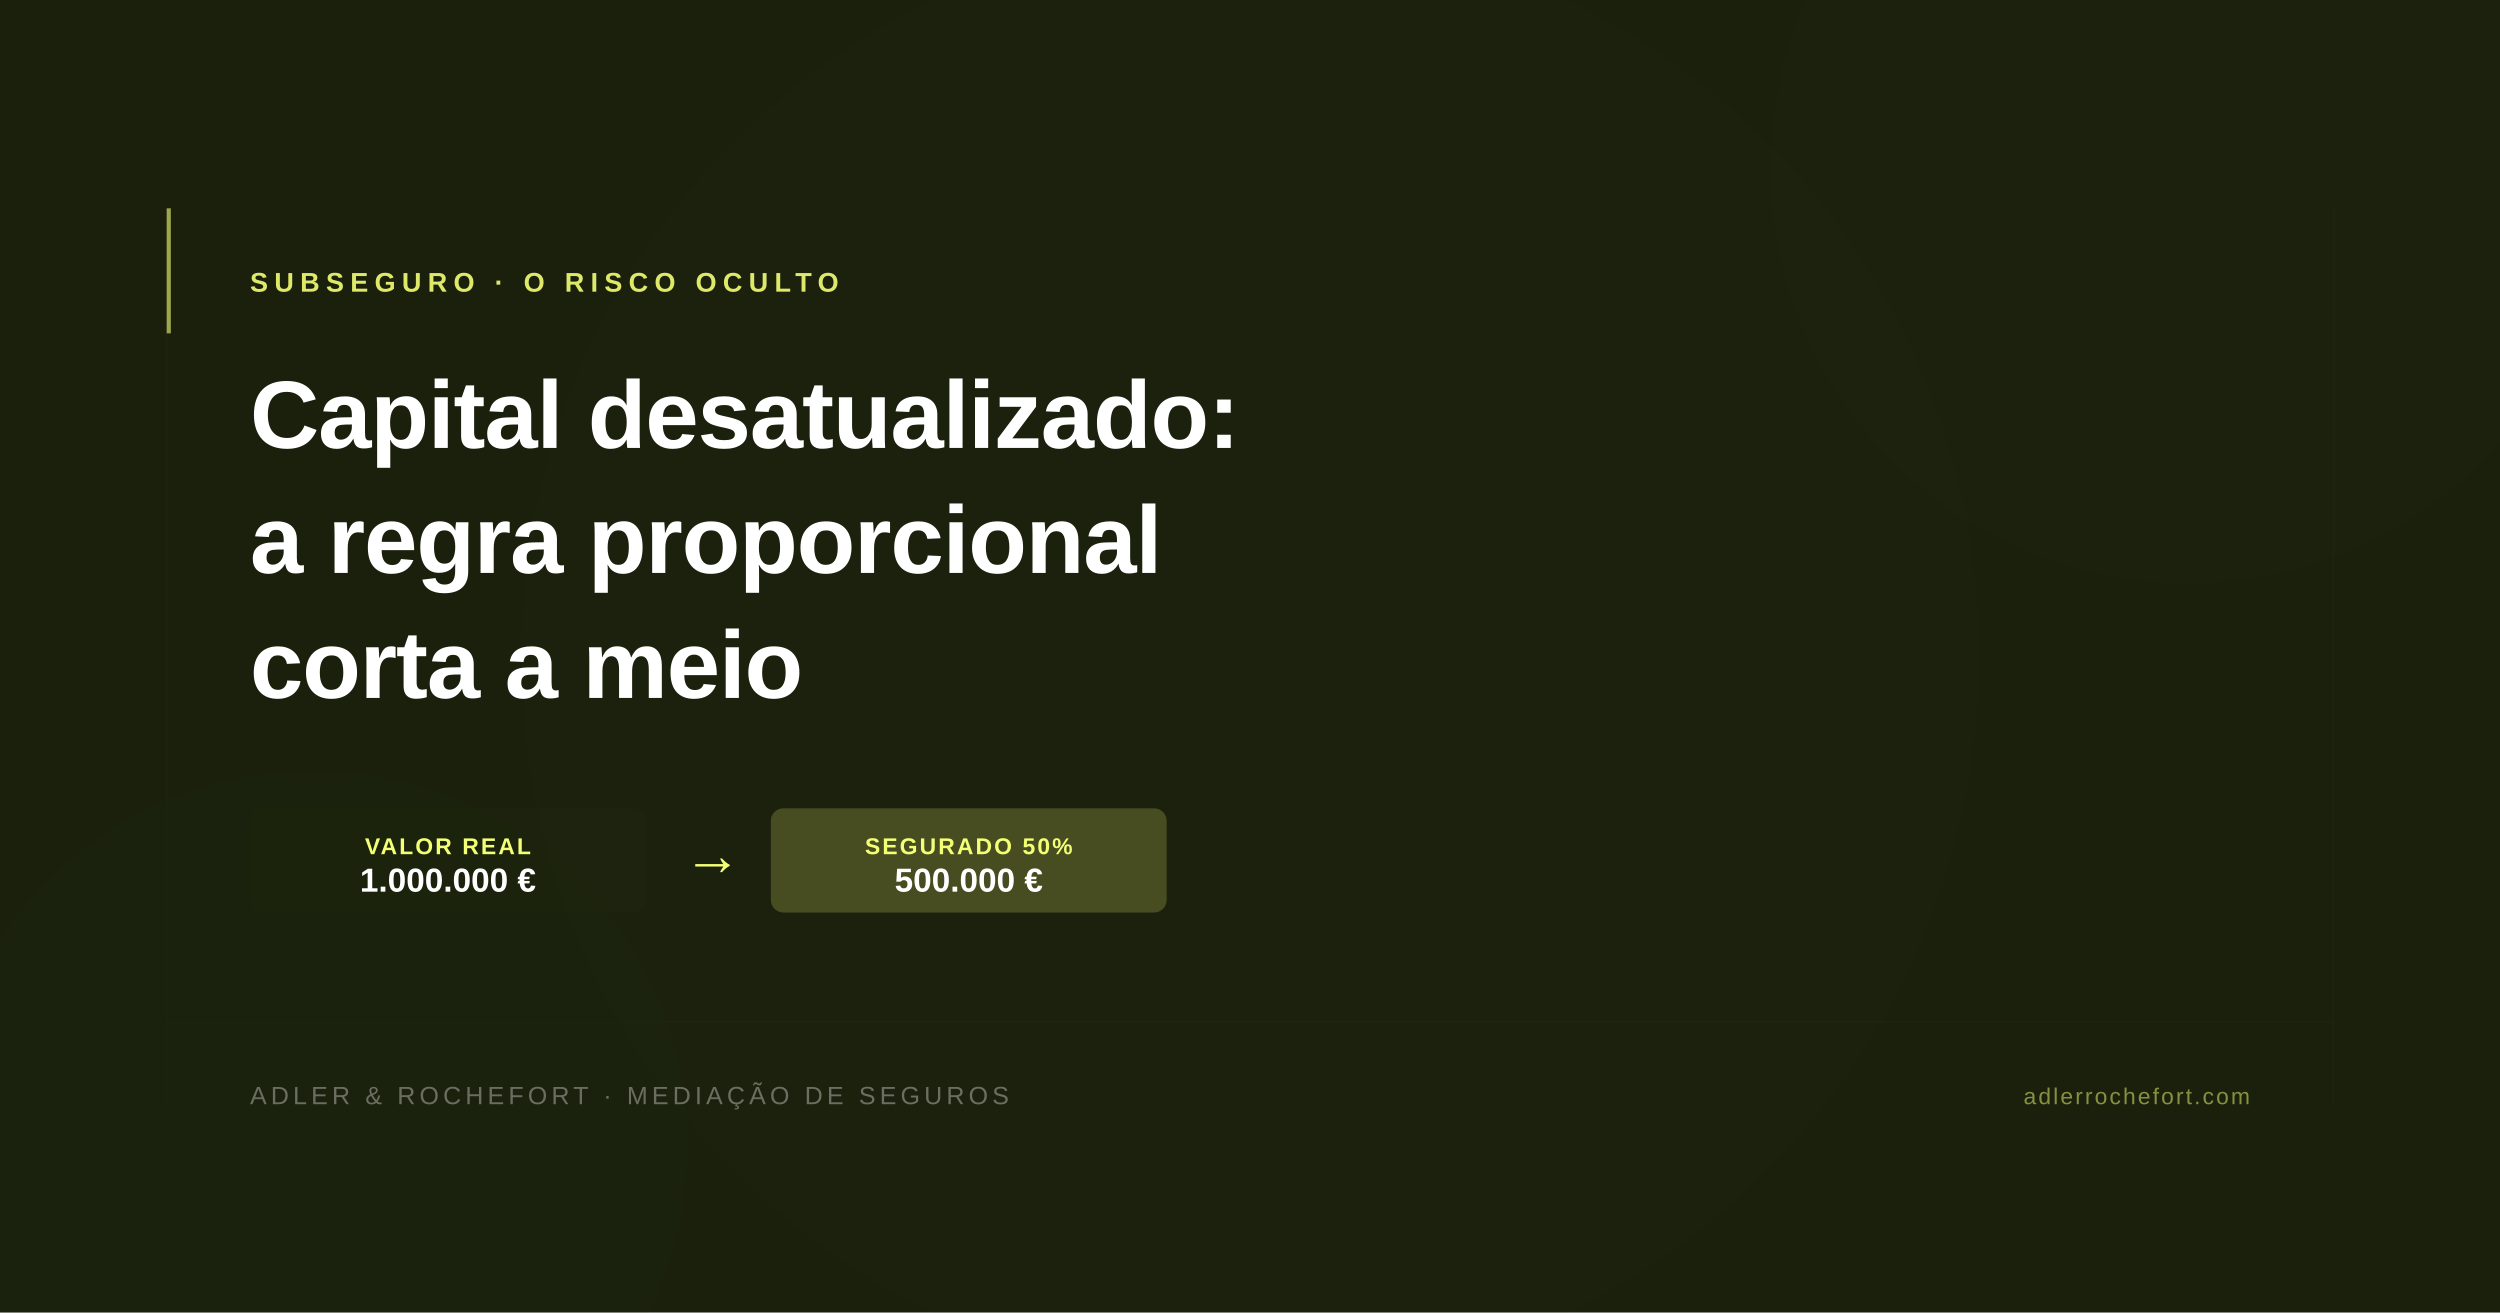
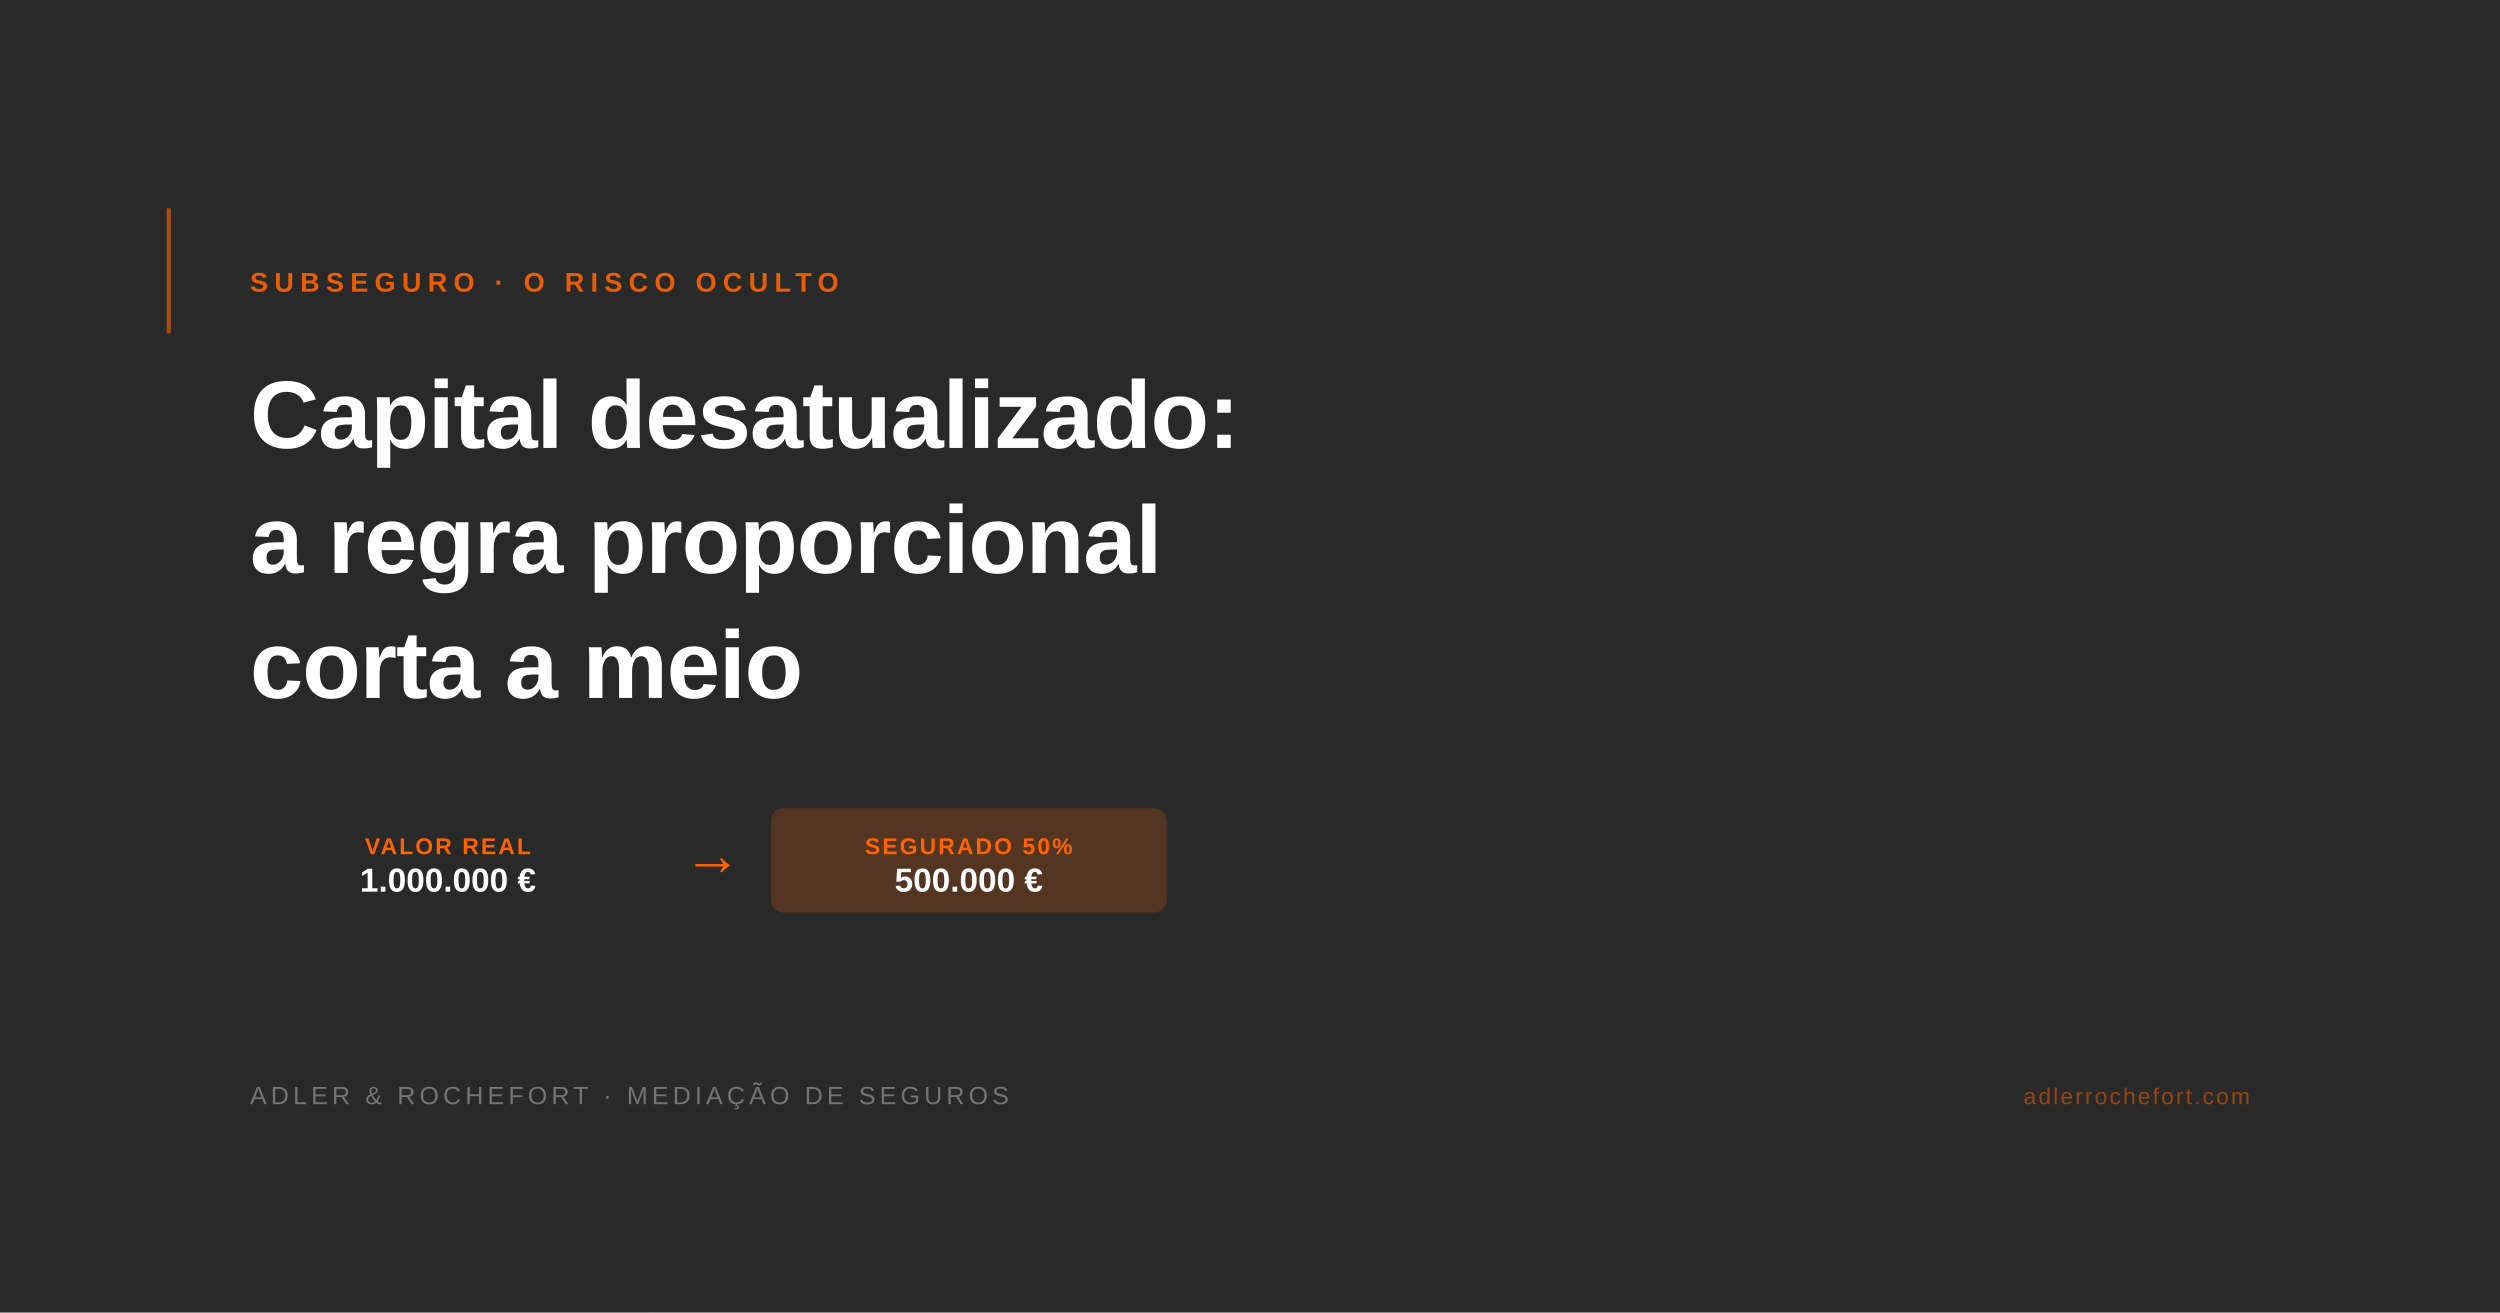
<svg xmlns="http://www.w3.org/2000/svg" viewBox="0 0 1200 630" width="1200" height="630">
  <defs>
    <linearGradient id="bg" x1="0%" y1="0%" x2="100%" y2="100%">
-       <stop offset="0%" style="stop-color:#1A200C;stop-opacity:1" />
-       <stop offset="100%" style="stop-color:#1A200C;stop-opacity:1" />
+       <stop offset="0%" style="stop-color:#292929;stop-opacity:1" />
+       <stop offset="100%" style="stop-color:#292929;stop-opacity:1" />
    </linearGradient>
    <linearGradient id="accent" x1="0%" y1="0%" x2="100%" y2="0%">
-       <stop offset="0%" style="stop-color:#F3FF74;stop-opacity:1" />
-       <stop offset="100%" style="stop-color:#F3FF74;stop-opacity:1" />
+       <stop offset="0%" style="stop-color:#FF6300;stop-opacity:1" />
+       <stop offset="100%" style="stop-color:#FF6300;stop-opacity:1" />
    </linearGradient>
  </defs>
  <rect width="1200" height="630" fill="url(#bg)" />
-   <circle cx="1050" cy="80" r="200" fill="#283113" opacity="0.08" />
-   <circle cx="150" cy="550" r="180" fill="#283113" opacity="0.06" />
-   <circle cx="600" cy="315" r="350" fill="#283113" opacity="0.04" />
-   <line x1="80" y1="100" x2="80" y2="530" stroke="#283113" stroke-width="1" opacity="0.15" />
-   <line x1="1120" y1="100" x2="1120" y2="530" stroke="#283113" stroke-width="1" opacity="0.15" />
+   <circle cx="1050" cy="80" r="200" fill="#292929" opacity="0.08" />
+   <circle cx="150" cy="550" r="180" fill="#292929" opacity="0.06" />
+   <circle cx="600" cy="315" r="350" fill="#292929" opacity="0.04" />
+   <line x1="80" y1="100" x2="80" y2="530" stroke="#292929" stroke-width="1" opacity="0.15" />
+   <line x1="1120" y1="100" x2="1120" y2="530" stroke="#292929" stroke-width="1" opacity="0.15" />
  <rect x="80" y="100" width="2" height="60" fill="url(#accent)" opacity="0.6" />
-   <text x="120" y="140" font-family="'Montserrat', 'Segoe UI', Arial, sans-serif" font-size="13" font-weight="700" letter-spacing="3" fill="#F3FF74" opacity="0.9">SUBSEGURO · O RISCO OCULTO</text>
+   <text x="120" y="140" font-family="'Montserrat', 'Segoe UI', Arial, sans-serif" font-size="13" font-weight="700" letter-spacing="3" fill="#FF6300" opacity="0.9">SUBSEGURO · O RISCO OCULTO</text>
  <text x="120" y="215" font-family="'Montserrat', 'Segoe UI', Arial, sans-serif" font-size="46" font-weight="700" fill="#FFFFFF" letter-spacing="-0.5">Capital desatualizado:</text>
  <text x="120" y="275" font-family="'Montserrat', 'Segoe UI', Arial, sans-serif" font-size="46" font-weight="700" fill="#FFFFFF" letter-spacing="-0.5">a regra proporcional</text>
  <text x="120" y="335" font-family="'Montserrat', 'Segoe UI', Arial, sans-serif" font-size="46" font-weight="700" fill="#FFFFFF" letter-spacing="-0.5">corta a meio</text>
  <g transform="translate(120, 388)">
-     <rect width="190" height="50" rx="6" fill="#283113" opacity="0.15" />
-     <text x="95" y="22" font-family="'Montserrat', 'Segoe UI', Arial, sans-serif" font-size="11" font-weight="600" fill="#F3FF74" text-anchor="middle" letter-spacing="1">VALOR REAL</text>
+     <rect width="190" height="50" rx="6" fill="#292929" opacity="0.15" />
+     <text x="95" y="22" font-family="'Montserrat', 'Segoe UI', Arial, sans-serif" font-size="11" font-weight="600" fill="#FF6300" text-anchor="middle" letter-spacing="1">VALOR REAL</text>
    <text x="95" y="40" font-family="'Montserrat', 'Segoe UI', Arial, sans-serif" font-size="16" font-weight="700" fill="#FFFFFF" text-anchor="middle">1.000.000 €</text>
  </g>
-   <text x="328" y="420" font-family="'Montserrat', 'Segoe UI', Arial, sans-serif" font-size="28" font-weight="700" fill="#F3FF74">→</text>
+   <text x="328" y="420" font-family="'Montserrat', 'Segoe UI', Arial, sans-serif" font-size="28" font-weight="700" fill="#FF6300">→</text>
  <g transform="translate(370, 388)">
-     <rect width="190" height="50" rx="6" fill="#F3FF74" opacity="0.2" />
-     <text x="95" y="22" font-family="'Montserrat', 'Segoe UI', Arial, sans-serif" font-size="11" font-weight="600" fill="#F3FF74" text-anchor="middle" letter-spacing="1">SEGURADO 50%</text>
+     <rect width="190" height="50" rx="6" fill="#FF6300" opacity="0.2" />
+     <text x="95" y="22" font-family="'Montserrat', 'Segoe UI', Arial, sans-serif" font-size="11" font-weight="600" fill="#FF6300" text-anchor="middle" letter-spacing="1">SEGURADO 50%</text>
    <text x="95" y="40" font-family="'Montserrat', 'Segoe UI', Arial, sans-serif" font-size="16" font-weight="700" fill="#FFFFFF" text-anchor="middle">500.000 €</text>
  </g>
-   <rect x="80" y="490" width="1040" height="1" fill="#283113" opacity="0.15" />
+   <rect x="80" y="490" width="1040" height="1" fill="#292929" opacity="0.15" />
  <text x="120" y="530" font-family="'Montserrat', 'Segoe UI', Arial, sans-serif" font-size="12" fill="#FFFFFF" opacity="0.35" letter-spacing="2">ADLER &amp; ROCHEFORT · MEDIAÇÃO DE SEGUROS</text>
-   <text x="1080" y="530" font-family="'Montserrat', 'Segoe UI', Arial, sans-serif" font-size="11" fill="#F3FF74" opacity="0.5" letter-spacing="1" text-anchor="end">adlerrochefort.com</text>
+   <text x="1080" y="530" font-family="'Montserrat', 'Segoe UI', Arial, sans-serif" font-size="11" fill="#FF6300" opacity="0.5" letter-spacing="1" text-anchor="end">adlerrochefort.com</text>
</svg>
